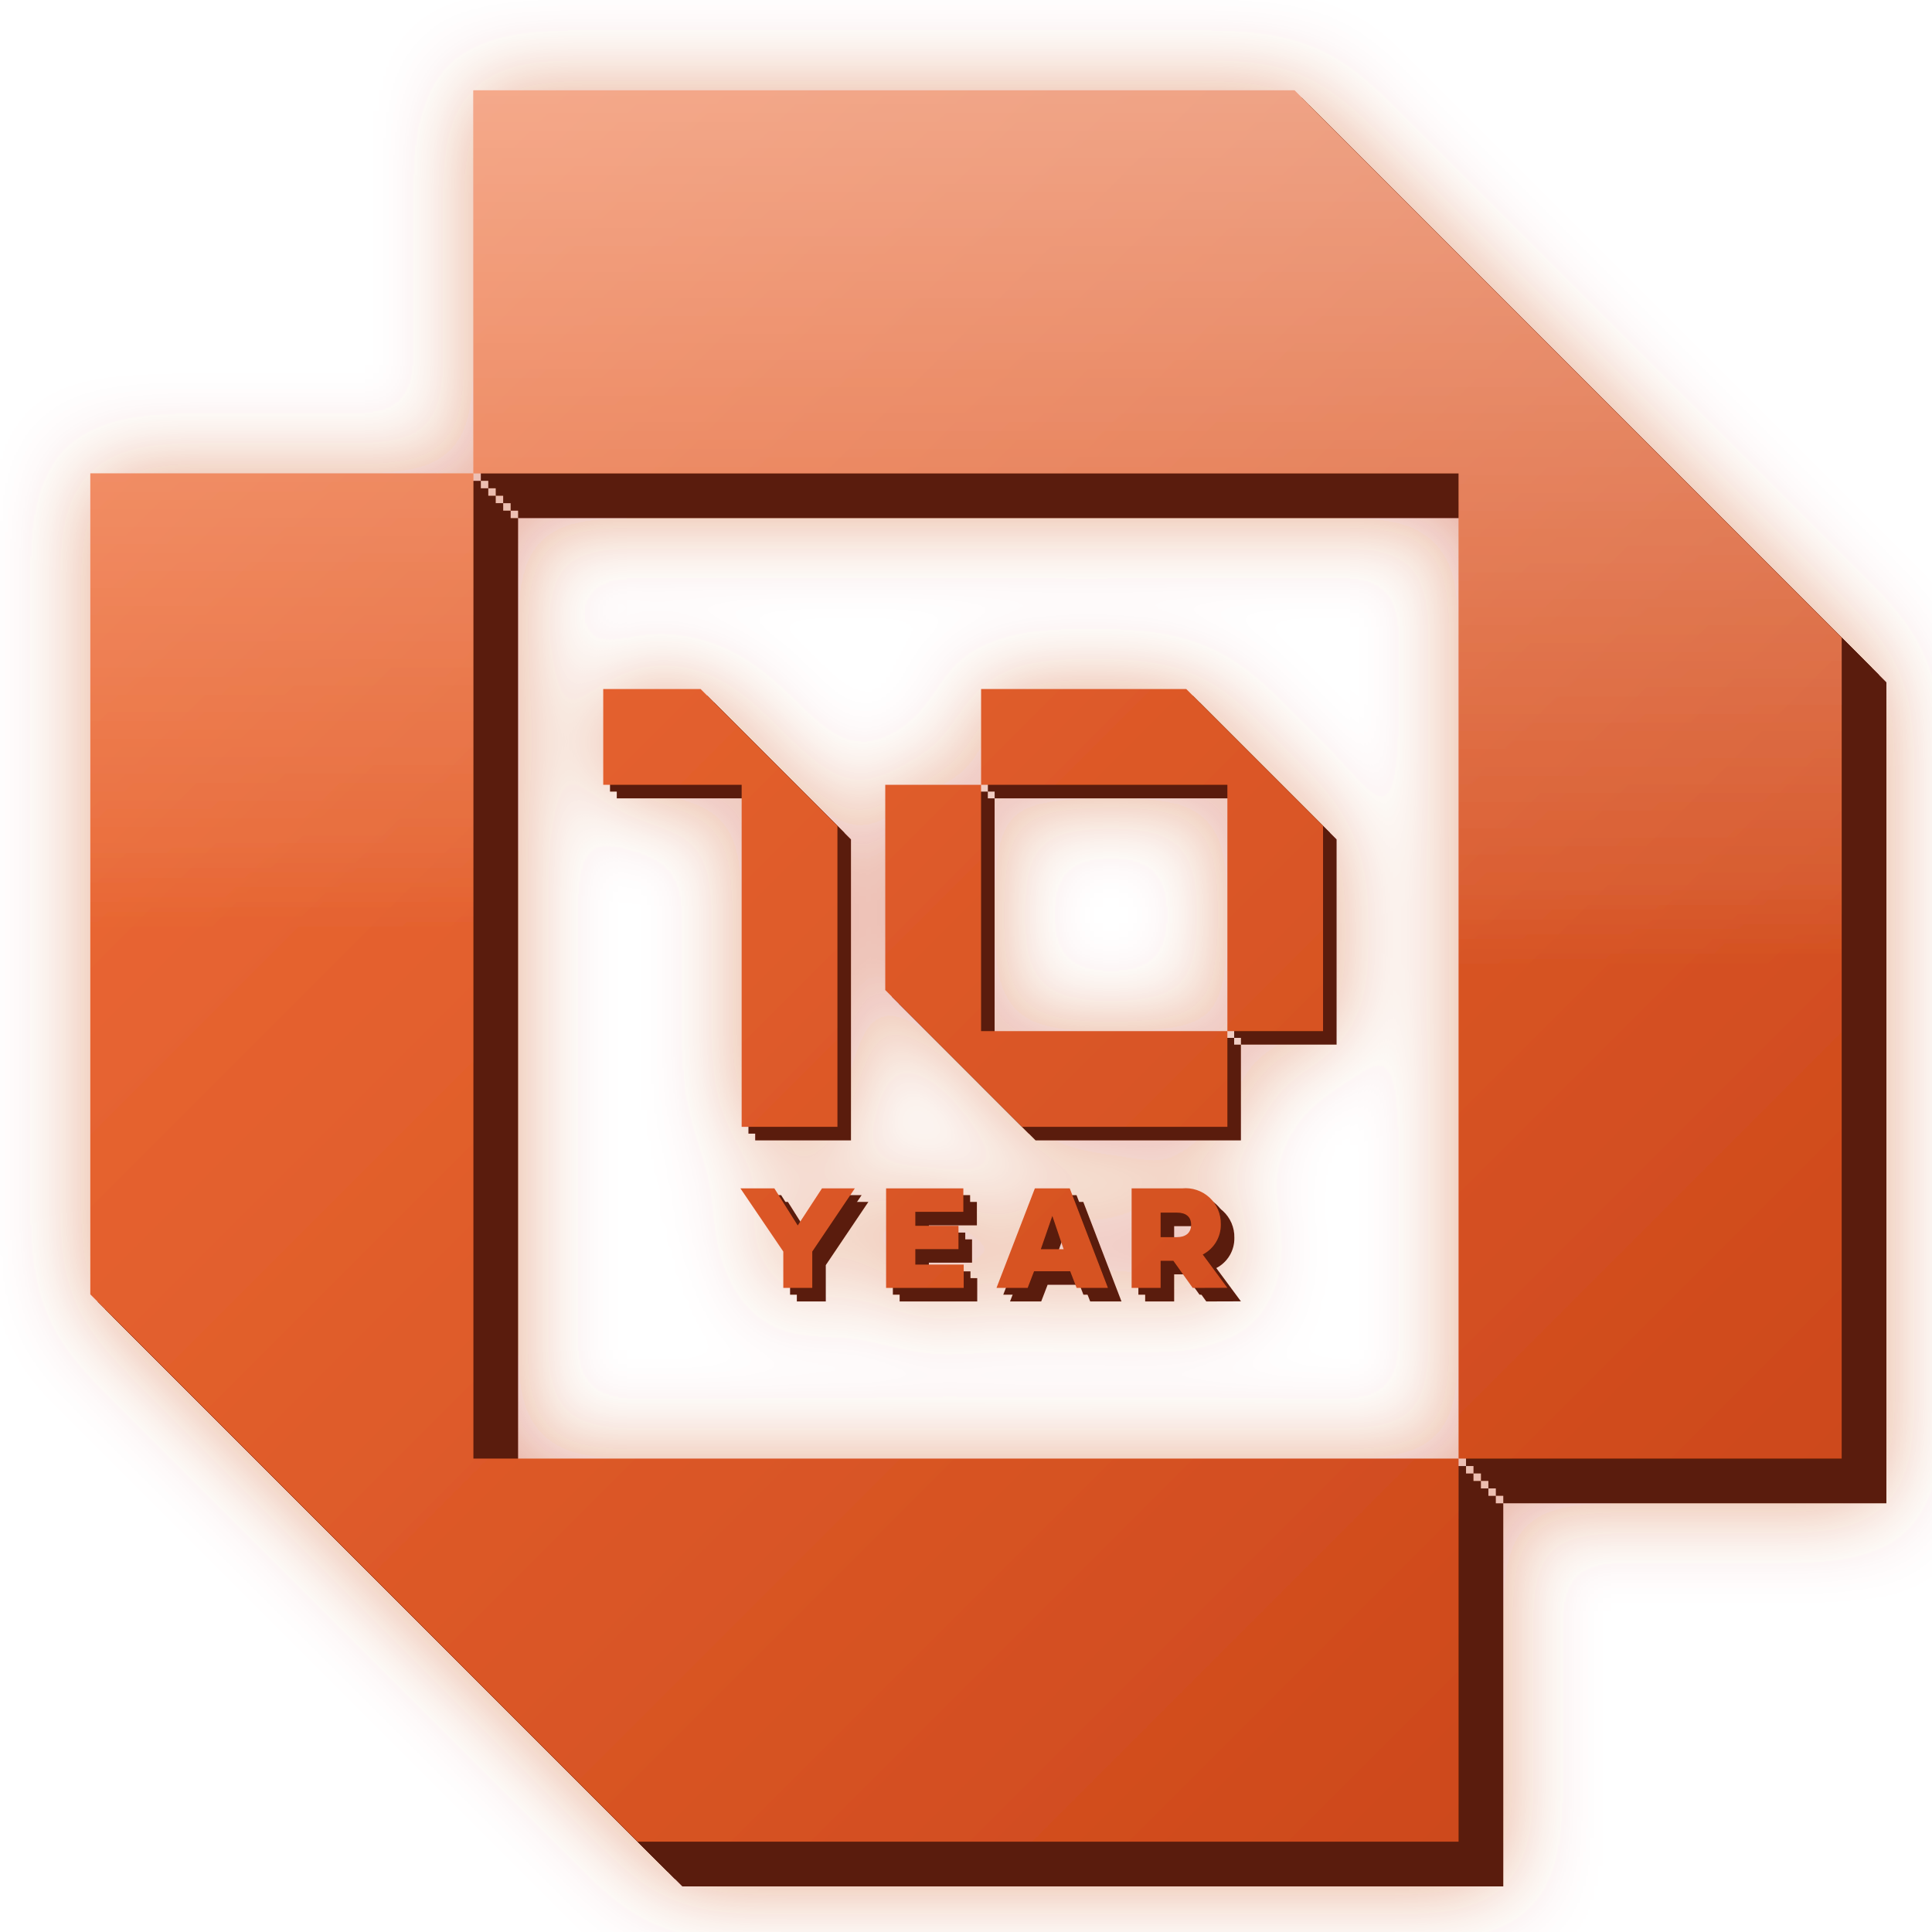
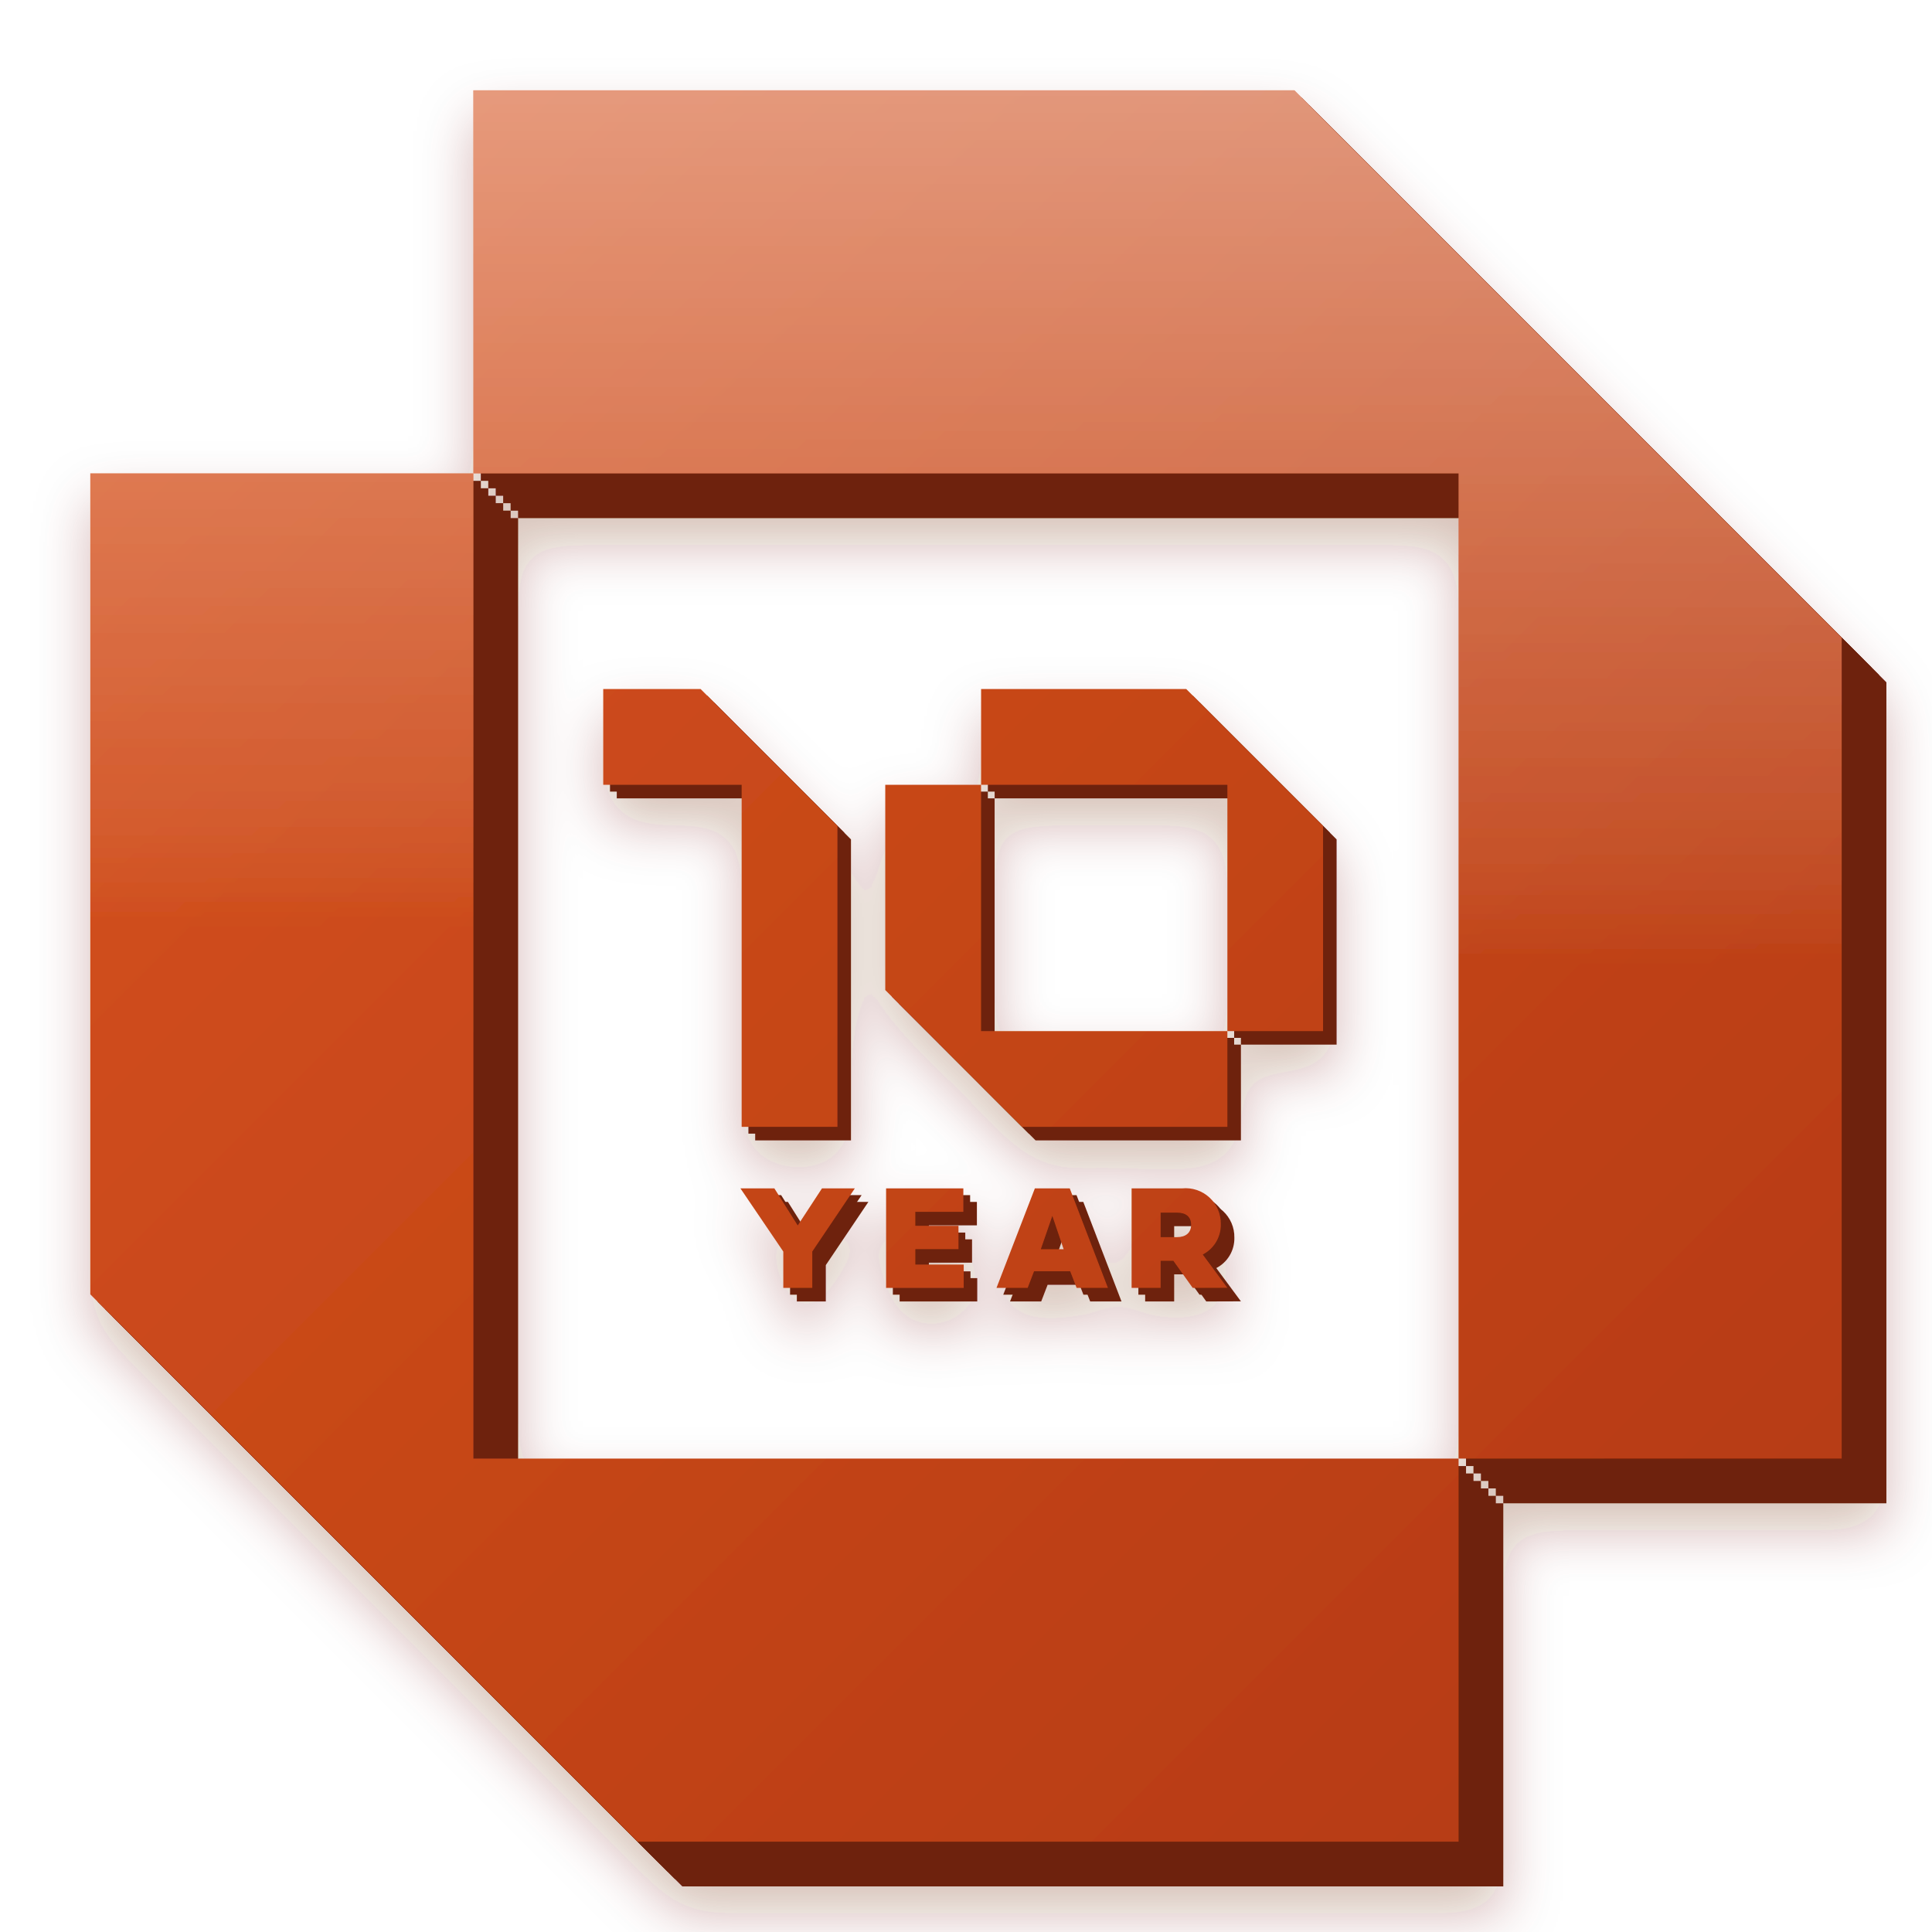
<svg xmlns="http://www.w3.org/2000/svg" width="100%" height="100%" viewBox="-4 -4 85.575 85.575">
  <defs>
    <linearGradient id="jb-face" gradientUnits="userSpaceOnUse" x1="0" y1="0" x2="77.575" y2="77.575">
-       <stop offset="0" stop-color="#F2703A" />
-       <stop offset="1" stop-color="#C94418" />
+       <stop offset="0" stop-color="#D9541F" />
+       <stop offset="1" stop-color="#B33912" />
    </linearGradient>
    <linearGradient id="jb-brilho" gradientUnits="userSpaceOnUse" x1="0" y1="0" x2="0" y2="77.575">
      <stop offset="0" stop-color="#fff" stop-opacity=".42" />
      <stop offset=".45" stop-color="#fff" stop-opacity=".07" />
      <stop offset=".5" stop-color="#fff" stop-opacity="0" />
    </linearGradient>
    <linearGradient id="jb-nome" gradientUnits="userSpaceOnUse" x1="0" y1="28" x2="0" y2="50">
-       <stop offset="0" stop-color="#FFFFFF" />
-       <stop offset="1" stop-color="#D9DDE3" />
+       <stop offset="0" stop-color="#4A4A4B" />
+       <stop offset="1" stop-color="#2A2A2A" />
    </linearGradient>
    <linearGradient id="jb-slogan" gradientUnits="userSpaceOnUse" x1="95" y1="0" x2="77.575" y2="0">
-       <stop offset="0" stop-color="#F2763F" />
-       <stop offset="1" stop-color="#E05A28" />
+       <stop offset="0" stop-color="#C8461A" />
+       <stop offset="1" stop-color="#B33912" />
    </linearGradient>
    <filter id="jb-sombra" x="-10%" y="-10%" width="125%" height="130%">
-       <feDropShadow dx="0" dy="1.2" stdDeviation="1.2" flood-color="#000" flood-opacity=".55" />
-       <feDropShadow dx="0" dy="0" stdDeviation="2" flood-color="#C94418" flood-opacity=".45" />
+       <feDropShadow dx="0" dy="1.2" stdDeviation="1.2" flood-color="#6E220B" flood-opacity=".28" />
    </filter>
    <filter id="jb-texto" x="-5%" y="-20%" width="110%" height="150%">
-       <feDropShadow dx="0" dy=".6" stdDeviation=".6" flood-color="#000" flood-opacity=".6" />
+       <feDropShadow dx="0" dy=".6" stdDeviation=".6" flood-color="#000" flood-opacity=".18" />
    </filter>
  </defs>
  <g filter="url(#jb-sombra)">
    <g transform="translate(1.98,1.98)">
-       <path transform="translate(-1.633 0.000)" d="M18.6,0V16.969H62.238V60.606H79.208V24.242L54.966,0Z" fill="#5A1C08" />
-       <path transform="translate(0.000 -1.633)" d="M0,18.6V54.965L24.242,79.208H60.606V62.239H16.969V18.6Z" fill="#5A1C08" />
+       <path transform="translate(-1.633 0.000)" d="M18.6,0V16.969H62.238V60.606H79.208V24.242L54.966,0Z" fill="#6E220B" />
+       <path transform="translate(0.000 -1.633)" d="M0,18.6V54.965L24.242,79.208H60.606V62.239H16.969V18.6Z" fill="#6E220B" />
    </g>
    <g transform="translate(1.65,1.65)">
-       <path transform="translate(-1.633 0.000)" d="M18.6,0V16.969H62.238V60.606H79.208V24.242L54.966,0Z" fill="#5A1C08" />
-       <path transform="translate(0.000 -1.633)" d="M0,18.6V54.965L24.242,79.208H60.606V62.239H16.969V18.6Z" fill="#5A1C08" />
+       <path transform="translate(-1.633 0.000)" d="M18.6,0V16.969H62.238V60.606H79.208V24.242L54.966,0Z" fill="#6E220B" />
+       <path transform="translate(0.000 -1.633)" d="M0,18.6V54.965L24.242,79.208H60.606V62.239H16.969V18.6Z" fill="#6E220B" />
    </g>
    <g transform="translate(1.32,1.32)">
-       <path transform="translate(-1.633 0.000)" d="M18.6,0V16.969H62.238V60.606H79.208V24.242L54.966,0Z" fill="#5A1C08" />
-       <path transform="translate(0.000 -1.633)" d="M0,18.6V54.965L24.242,79.208H60.606V62.239H16.969V18.6Z" fill="#5A1C08" />
+       <path transform="translate(-1.633 0.000)" d="M18.6,0V16.969H62.238V60.606H79.208V24.242L54.966,0Z" fill="#6E220B" />
+       <path transform="translate(0.000 -1.633)" d="M0,18.6V54.965L24.242,79.208H60.606V62.239H16.969V18.6Z" fill="#6E220B" />
    </g>
    <g transform="translate(0.99,0.99)">
-       <path transform="translate(-1.633 0.000)" d="M18.6,0V16.969H62.238V60.606H79.208V24.242L54.966,0Z" fill="#5A1C08" />
-       <path transform="translate(0.000 -1.633)" d="M0,18.6V54.965L24.242,79.208H60.606V62.239H16.969V18.6Z" fill="#5A1C08" />
+       <path transform="translate(-1.633 0.000)" d="M18.6,0V16.969H62.238V60.606H79.208V24.242L54.966,0Z" fill="#6E220B" />
+       <path transform="translate(0.000 -1.633)" d="M0,18.6V54.965L24.242,79.208H60.606V62.239H16.969V18.6Z" fill="#6E220B" />
    </g>
    <g transform="translate(0.66,0.66)">
-       <path transform="translate(-1.633 0.000)" d="M18.6,0V16.969H62.238V60.606H79.208V24.242L54.966,0Z" fill="#5A1C08" />
-       <path transform="translate(0.000 -1.633)" d="M0,18.6V54.965L24.242,79.208H60.606V62.239H16.969V18.6Z" fill="#5A1C08" />
+       <path transform="translate(-1.633 0.000)" d="M18.6,0V16.969H62.238V60.606H79.208V24.242L54.966,0Z" fill="#6E220B" />
+       <path transform="translate(0.000 -1.633)" d="M0,18.6V54.965L24.242,79.208H60.606V62.239H16.969V18.6Z" fill="#6E220B" />
    </g>
    <g transform="translate(0.33,0.33)">
-       <path transform="translate(-1.633 0.000)" d="M18.6,0V16.969H62.238V60.606H79.208V24.242L54.966,0Z" fill="#5A1C08" />
-       <path transform="translate(0.000 -1.633)" d="M0,18.6V54.965L24.242,79.208H60.606V62.239H16.969V18.6Z" fill="#5A1C08" />
+       <path transform="translate(-1.633 0.000)" d="M18.6,0V16.969H62.238V60.606H79.208V24.242L54.966,0Z" fill="#6E220B" />
+       <path transform="translate(0.000 -1.633)" d="M0,18.6V54.965L24.242,79.208H60.606V62.239H16.969V18.6Z" fill="#6E220B" />
    </g>
    <path transform="translate(-1.633 0.000)" d="M18.6,0V16.969H62.238V60.606H79.208V24.242L54.966,0Z" fill="url(#jb-face)" />
    <path transform="translate(0.000 -1.633)" d="M0,18.6V54.965L24.242,79.208H60.606V62.239H16.969V18.6Z" fill="url(#jb-face)" />
    <path transform="translate(-1.633 0.000)" d="M18.6,0V16.969H62.238V60.606H79.208V24.242L54.966,0Z" fill="url(#jb-brilho)" />
    <path transform="translate(0.000 -1.633)" d="M0,18.6V54.965L24.242,79.208H60.606V62.239H16.969V18.6Z" fill="url(#jb-brilho)" />
    <g transform="translate(0.6,0.6)">
-       <path transform="translate(-2.771 -4.680)" d="M35.18,53.316h1.455l-1.886,2.8v1.61H33.466v-1.61l-1.9-2.8H33.07l1.035,1.643Z" fill="#5A1C08" />
-       <path transform="translate(-3.392 -4.680)" d="M42.078,57.726H38.64V53.317h3.422v1.039H39.935v.619h1.912v1.033H39.935v.685h2.143Z" fill="#5A1C08" />
-       <path transform="translate(-3.862 -4.680)" d="M47.264,56.989h-1.6l-.283.737H44L45.7,53.317h1.545l1.692,4.409H47.55Zm-1.3-.977h1.01l-.5-1.474Z" fill="#5A1C08" />
-       <path transform="translate(-4.437 -4.680)" d="M53.267,57.726l-.857-1.2h-.565v1.2H50.56V53.317h2.233A1.561,1.561,0,0,1,54.511,54.9a1.477,1.477,0,0,1-.8,1.347l1.09,1.474Zm-1.422-3.334v1.085h.727c.38,0,.624-.189.624-.546s-.231-.539-.624-.539Z" fill="#5A1C08" />
-       <path transform="translate(-3.797 -2.552)" d="M43.253,29.071v4.243H54.162V44.223H58.4v-9.09l-6.06-6.061Z" fill="#5A1C08" />
-       <path transform="translate(-2.186 -2.552)" d="M24.905,29.071v4.243h6.131V48.465h4.243V35.132l-6.061-6.061Z" fill="#5A1C08" />
-       <path transform="translate(-3.389 -2.960)" d="M53.754,48.873V44.631H42.844V33.722H38.6v9.09l6.06,6.061Z" fill="#5A1C08" />
+       <path transform="translate(-2.771 -4.680)" d="M35.18,53.316h1.455l-1.886,2.8v1.61H33.466v-1.61l-1.9-2.8H33.07l1.035,1.643Z" fill="#6E220B" />
+       <path transform="translate(-3.392 -4.680)" d="M42.078,57.726H38.64V53.317h3.422v1.039H39.935v.619h1.912v1.033H39.935v.685h2.143Z" fill="#6E220B" />
+       <path transform="translate(-3.862 -4.680)" d="M47.264,56.989h-1.6l-.283.737H44L45.7,53.317h1.545l1.692,4.409H47.55Zm-1.3-.977h1.01l-.5-1.474Z" fill="#6E220B" />
+       <path transform="translate(-4.437 -4.680)" d="M53.267,57.726l-.857-1.2h-.565v1.2H50.56V53.317h2.233A1.561,1.561,0,0,1,54.511,54.9a1.477,1.477,0,0,1-.8,1.347l1.09,1.474Zm-1.422-3.334v1.085h.727c.38,0,.624-.189.624-.546s-.231-.539-.624-.539Z" fill="#6E220B" />
+       <path transform="translate(-3.797 -2.552)" d="M43.253,29.071v4.243H54.162V44.223H58.4v-9.09l-6.06-6.061Z" fill="#6E220B" />
+       <path transform="translate(-2.186 -2.552)" d="M24.905,29.071v4.243h6.131V48.465h4.243V35.132l-6.061-6.061Z" fill="#6E220B" />
+       <path transform="translate(-3.389 -2.960)" d="M53.754,48.873V44.631H42.844V33.722H38.6v9.09l6.06,6.061Z" fill="#6E220B" />
    </g>
    <g transform="translate(0.3,0.3)">
-       <path transform="translate(-2.771 -4.680)" d="M35.18,53.316h1.455l-1.886,2.8v1.61H33.466v-1.61l-1.9-2.8H33.07l1.035,1.643Z" fill="#5A1C08" />
-       <path transform="translate(-3.392 -4.680)" d="M42.078,57.726H38.64V53.317h3.422v1.039H39.935v.619h1.912v1.033H39.935v.685h2.143Z" fill="#5A1C08" />
-       <path transform="translate(-3.862 -4.680)" d="M47.264,56.989h-1.6l-.283.737H44L45.7,53.317h1.545l1.692,4.409H47.55Zm-1.3-.977h1.01l-.5-1.474Z" fill="#5A1C08" />
-       <path transform="translate(-4.437 -4.680)" d="M53.267,57.726l-.857-1.2h-.565v1.2H50.56V53.317h2.233A1.561,1.561,0,0,1,54.511,54.9a1.477,1.477,0,0,1-.8,1.347l1.09,1.474Zm-1.422-3.334v1.085h.727c.38,0,.624-.189.624-.546s-.231-.539-.624-.539Z" fill="#5A1C08" />
-       <path transform="translate(-3.797 -2.552)" d="M43.253,29.071v4.243H54.162V44.223H58.4v-9.09l-6.06-6.061Z" fill="#5A1C08" />
-       <path transform="translate(-2.186 -2.552)" d="M24.905,29.071v4.243h6.131V48.465h4.243V35.132l-6.061-6.061Z" fill="#5A1C08" />
-       <path transform="translate(-3.389 -2.960)" d="M53.754,48.873V44.631H42.844V33.722H38.6v9.09l6.06,6.061Z" fill="#5A1C08" />
+       <path transform="translate(-2.771 -4.680)" d="M35.18,53.316h1.455l-1.886,2.8v1.61H33.466v-1.61l-1.9-2.8H33.07l1.035,1.643Z" fill="#6E220B" />
+       <path transform="translate(-3.392 -4.680)" d="M42.078,57.726H38.64V53.317h3.422v1.039H39.935v.619h1.912v1.033H39.935v.685h2.143Z" fill="#6E220B" />
+       <path transform="translate(-3.862 -4.680)" d="M47.264,56.989h-1.6l-.283.737H44L45.7,53.317h1.545l1.692,4.409H47.55Zm-1.3-.977h1.01l-.5-1.474Z" fill="#6E220B" />
+       <path transform="translate(-4.437 -4.680)" d="M53.267,57.726l-.857-1.2h-.565v1.2H50.56V53.317h2.233A1.561,1.561,0,0,1,54.511,54.9a1.477,1.477,0,0,1-.8,1.347l1.09,1.474Zm-1.422-3.334v1.085h.727c.38,0,.624-.189.624-.546s-.231-.539-.624-.539Z" fill="#6E220B" />
+       <path transform="translate(-3.797 -2.552)" d="M43.253,29.071v4.243H54.162V44.223H58.4v-9.09l-6.06-6.061Z" fill="#6E220B" />
+       <path transform="translate(-2.186 -2.552)" d="M24.905,29.071v4.243h6.131V48.465h4.243V35.132l-6.061-6.061Z" fill="#6E220B" />
+       <path transform="translate(-3.389 -2.960)" d="M53.754,48.873V44.631H42.844V33.722H38.6v9.09l6.06,6.061Z" fill="#6E220B" />
    </g>
    <path transform="translate(-2.771 -4.680)" d="M35.18,53.316h1.455l-1.886,2.8v1.61H33.466v-1.61l-1.9-2.8H33.07l1.035,1.643Z" fill="url(#jb-face)" />
    <path transform="translate(-3.392 -4.680)" d="M42.078,57.726H38.64V53.317h3.422v1.039H39.935v.619h1.912v1.033H39.935v.685h2.143Z" fill="url(#jb-face)" />
    <path transform="translate(-3.862 -4.680)" d="M47.264,56.989h-1.6l-.283.737H44L45.7,53.317h1.545l1.692,4.409H47.55Zm-1.3-.977h1.01l-.5-1.474Z" fill="url(#jb-face)" />
    <path transform="translate(-4.437 -4.680)" d="M53.267,57.726l-.857-1.2h-.565v1.2H50.56V53.317h2.233A1.561,1.561,0,0,1,54.511,54.9a1.477,1.477,0,0,1-.8,1.347l1.09,1.474Zm-1.422-3.334v1.085h.727c.38,0,.624-.189.624-.546s-.231-.539-.624-.539Z" fill="url(#jb-face)" />
    <path transform="translate(-3.797 -2.552)" d="M43.253,29.071v4.243H54.162V44.223H58.4v-9.09l-6.06-6.061Z" fill="url(#jb-face)" />
    <path transform="translate(-2.186 -2.552)" d="M24.905,29.071v4.243h6.131V48.465h4.243V35.132l-6.061-6.061Z" fill="url(#jb-face)" />
    <path transform="translate(-3.389 -2.960)" d="M53.754,48.873V44.631H42.844V33.722H38.6v9.09l6.06,6.061Z" fill="url(#jb-face)" />
  </g>
</svg>
